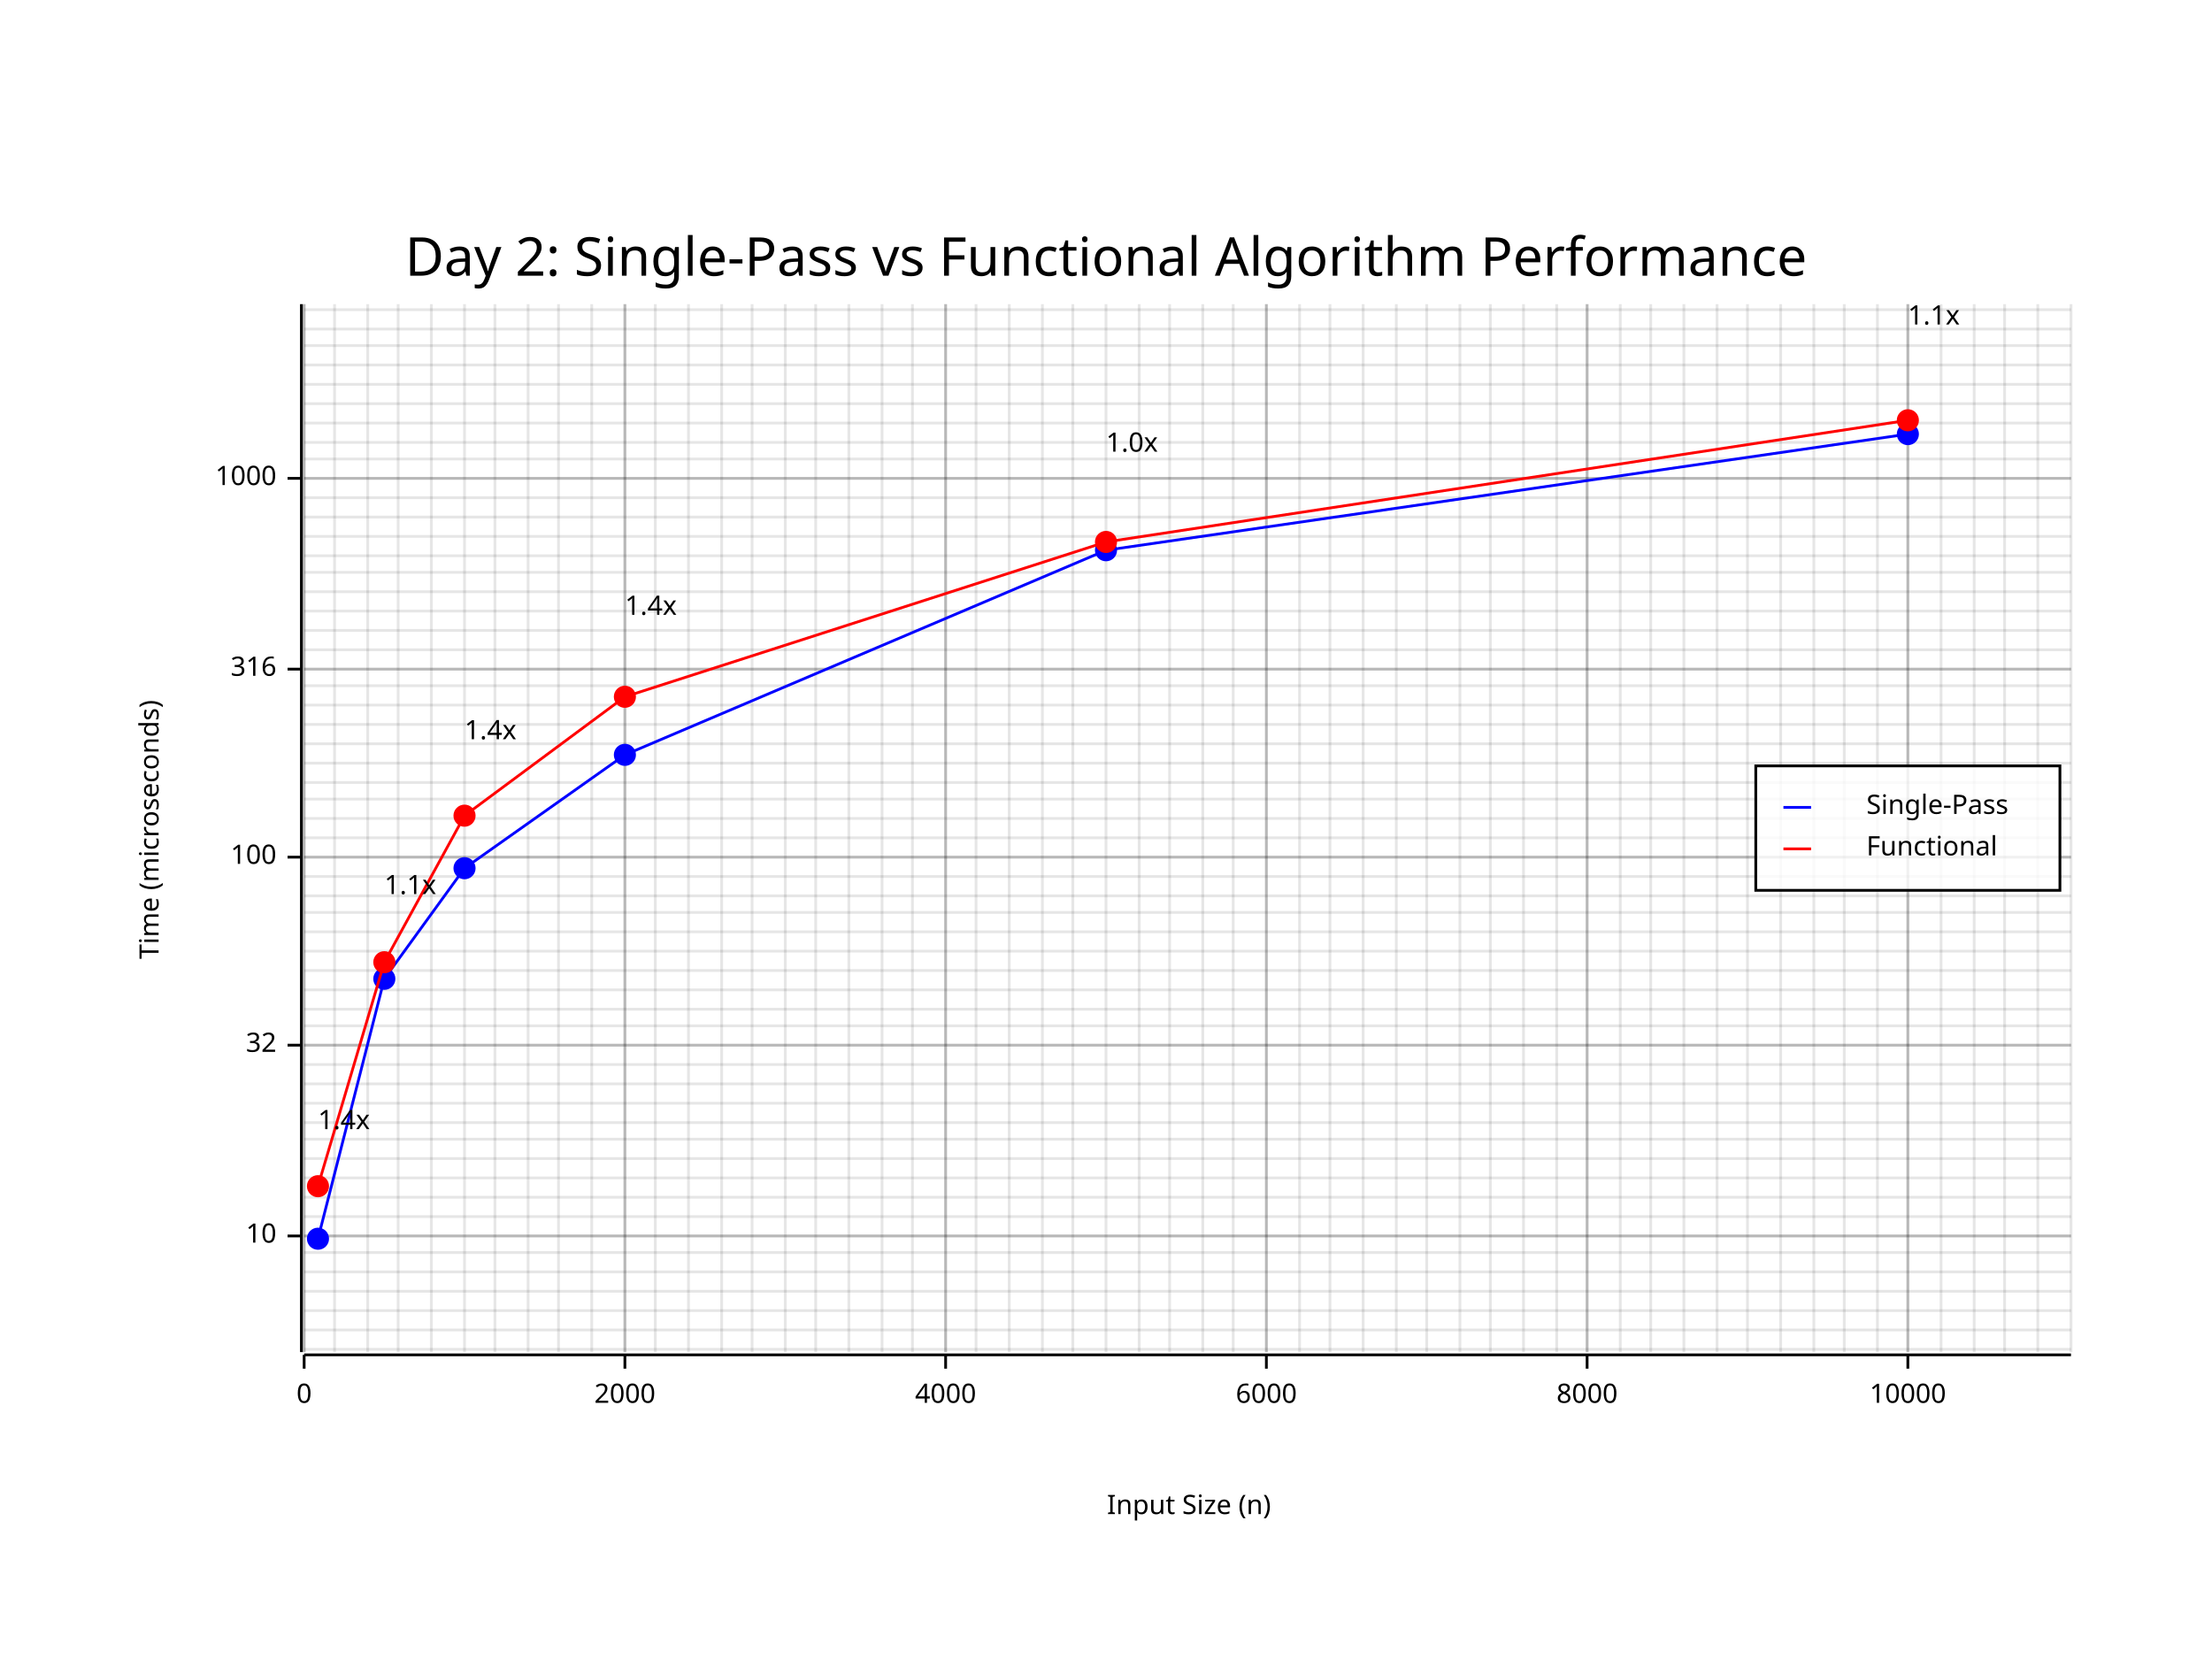
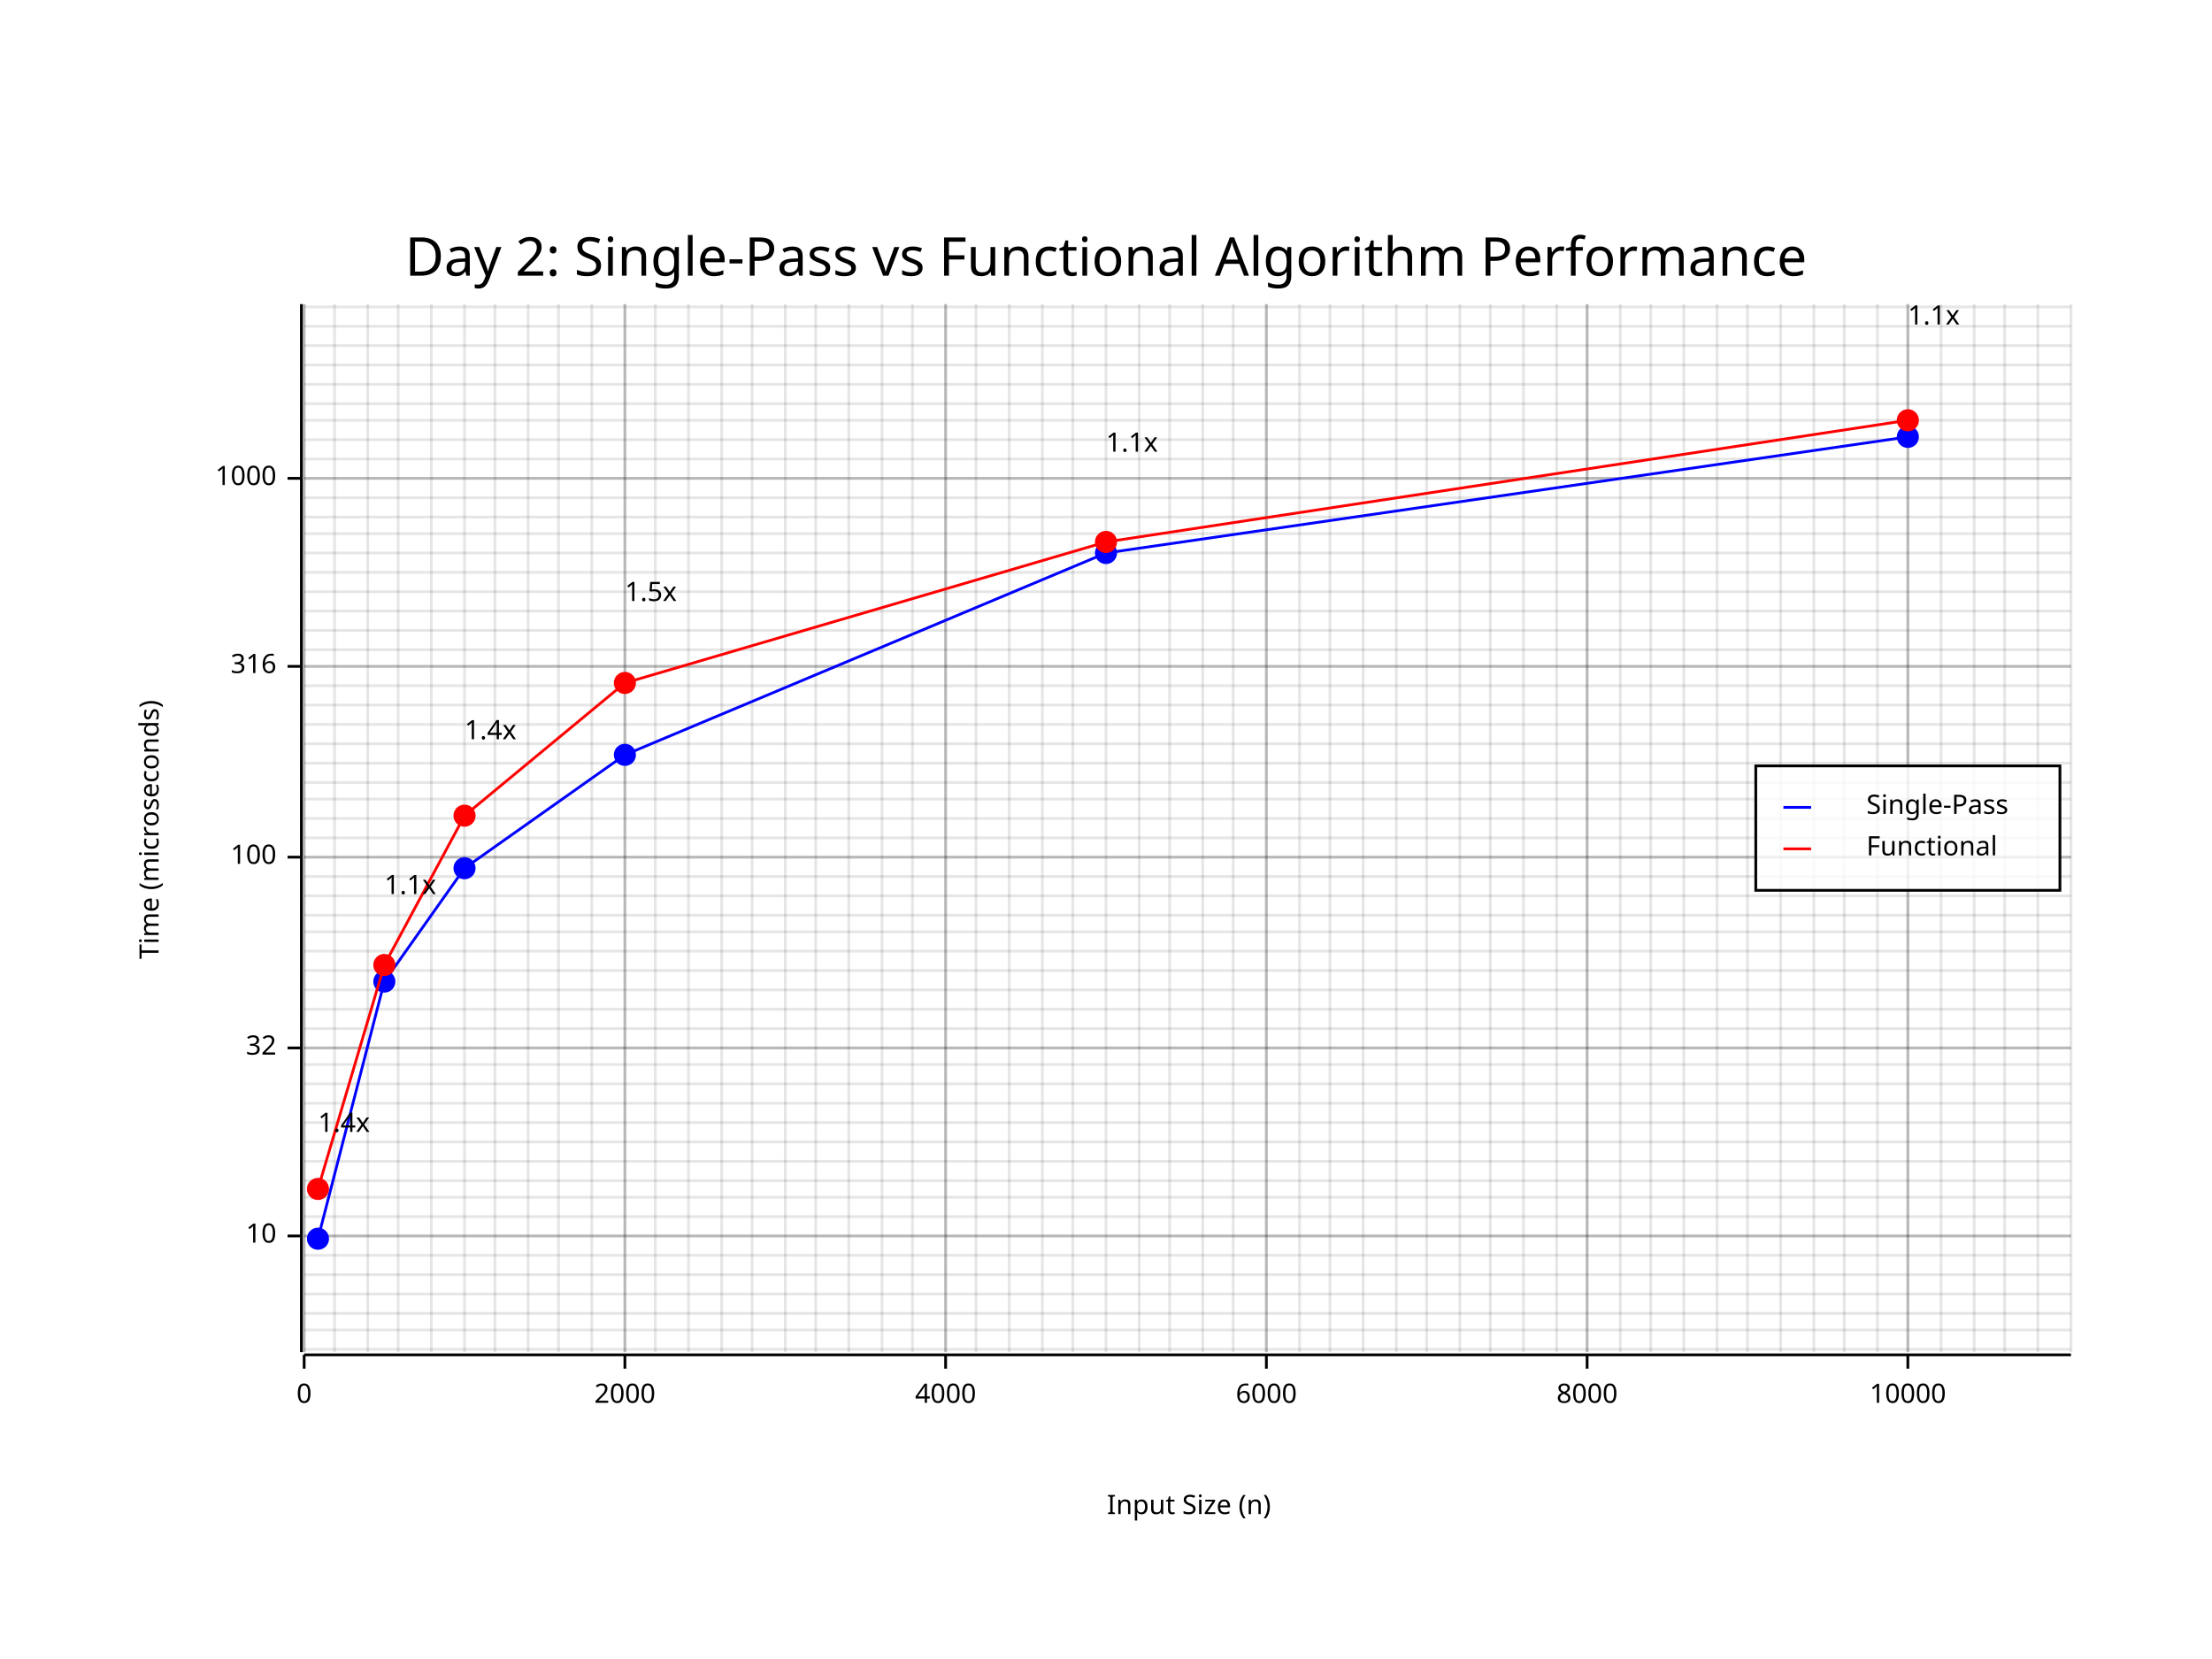
<svg xmlns="http://www.w3.org/2000/svg" width="800" height="600" viewBox="0 0 800 600">
  <rect x="0" y="0" width="800" height="600" opacity="1" fill="#FFFFFF" stroke="none" />
  <text x="400" y="85" dy="0.76em" text-anchor="middle" font-family="sans-serif" font-size="19.355" opacity="1" fill="#000000">
Day 2: Single-Pass vs Functional Algorithm Performance
</text>
  <line opacity="0.1" stroke="#000000" stroke-width="1" x1="110" y1="489" x2="110" y2="110" />
  <line opacity="0.1" stroke="#000000" stroke-width="1" x1="121" y1="489" x2="121" y2="110" />
  <line opacity="0.1" stroke="#000000" stroke-width="1" x1="133" y1="489" x2="133" y2="110" />
  <line opacity="0.1" stroke="#000000" stroke-width="1" x1="144" y1="489" x2="144" y2="110" />
  <line opacity="0.1" stroke="#000000" stroke-width="1" x1="156" y1="489" x2="156" y2="110" />
  <line opacity="0.1" stroke="#000000" stroke-width="1" x1="168" y1="489" x2="168" y2="110" />
  <line opacity="0.1" stroke="#000000" stroke-width="1" x1="179" y1="489" x2="179" y2="110" />
  <line opacity="0.1" stroke="#000000" stroke-width="1" x1="191" y1="489" x2="191" y2="110" />
  <line opacity="0.1" stroke="#000000" stroke-width="1" x1="202" y1="489" x2="202" y2="110" />
  <line opacity="0.1" stroke="#000000" stroke-width="1" x1="214" y1="489" x2="214" y2="110" />
  <line opacity="0.1" stroke="#000000" stroke-width="1" x1="226" y1="489" x2="226" y2="110" />
  <line opacity="0.1" stroke="#000000" stroke-width="1" x1="237" y1="489" x2="237" y2="110" />
  <line opacity="0.1" stroke="#000000" stroke-width="1" x1="249" y1="489" x2="249" y2="110" />
  <line opacity="0.1" stroke="#000000" stroke-width="1" x1="261" y1="489" x2="261" y2="110" />
  <line opacity="0.1" stroke="#000000" stroke-width="1" x1="272" y1="489" x2="272" y2="110" />
  <line opacity="0.1" stroke="#000000" stroke-width="1" x1="284" y1="489" x2="284" y2="110" />
  <line opacity="0.1" stroke="#000000" stroke-width="1" x1="295" y1="489" x2="295" y2="110" />
  <line opacity="0.1" stroke="#000000" stroke-width="1" x1="307" y1="489" x2="307" y2="110" />
  <line opacity="0.1" stroke="#000000" stroke-width="1" x1="319" y1="489" x2="319" y2="110" />
  <line opacity="0.1" stroke="#000000" stroke-width="1" x1="330" y1="489" x2="330" y2="110" />
  <line opacity="0.1" stroke="#000000" stroke-width="1" x1="342" y1="489" x2="342" y2="110" />
  <line opacity="0.1" stroke="#000000" stroke-width="1" x1="353" y1="489" x2="353" y2="110" />
  <line opacity="0.1" stroke="#000000" stroke-width="1" x1="365" y1="489" x2="365" y2="110" />
  <line opacity="0.1" stroke="#000000" stroke-width="1" x1="377" y1="489" x2="377" y2="110" />
  <line opacity="0.1" stroke="#000000" stroke-width="1" x1="388" y1="489" x2="388" y2="110" />
  <line opacity="0.1" stroke="#000000" stroke-width="1" x1="400" y1="489" x2="400" y2="110" />
  <line opacity="0.1" stroke="#000000" stroke-width="1" x1="412" y1="489" x2="412" y2="110" />
  <line opacity="0.1" stroke="#000000" stroke-width="1" x1="423" y1="489" x2="423" y2="110" />
  <line opacity="0.1" stroke="#000000" stroke-width="1" x1="435" y1="489" x2="435" y2="110" />
  <line opacity="0.1" stroke="#000000" stroke-width="1" x1="446" y1="489" x2="446" y2="110" />
  <line opacity="0.1" stroke="#000000" stroke-width="1" x1="458" y1="489" x2="458" y2="110" />
  <line opacity="0.1" stroke="#000000" stroke-width="1" x1="470" y1="489" x2="470" y2="110" />
  <line opacity="0.1" stroke="#000000" stroke-width="1" x1="481" y1="489" x2="481" y2="110" />
  <line opacity="0.1" stroke="#000000" stroke-width="1" x1="493" y1="489" x2="493" y2="110" />
  <line opacity="0.1" stroke="#000000" stroke-width="1" x1="505" y1="489" x2="505" y2="110" />
  <line opacity="0.1" stroke="#000000" stroke-width="1" x1="516" y1="489" x2="516" y2="110" />
  <line opacity="0.1" stroke="#000000" stroke-width="1" x1="528" y1="489" x2="528" y2="110" />
  <line opacity="0.1" stroke="#000000" stroke-width="1" x1="539" y1="489" x2="539" y2="110" />
  <line opacity="0.1" stroke="#000000" stroke-width="1" x1="551" y1="489" x2="551" y2="110" />
  <line opacity="0.1" stroke="#000000" stroke-width="1" x1="563" y1="489" x2="563" y2="110" />
  <line opacity="0.1" stroke="#000000" stroke-width="1" x1="574" y1="489" x2="574" y2="110" />
  <line opacity="0.1" stroke="#000000" stroke-width="1" x1="586" y1="489" x2="586" y2="110" />
  <line opacity="0.1" stroke="#000000" stroke-width="1" x1="597" y1="489" x2="597" y2="110" />
  <line opacity="0.1" stroke="#000000" stroke-width="1" x1="609" y1="489" x2="609" y2="110" />
  <line opacity="0.1" stroke="#000000" stroke-width="1" x1="621" y1="489" x2="621" y2="110" />
  <line opacity="0.1" stroke="#000000" stroke-width="1" x1="632" y1="489" x2="632" y2="110" />
  <line opacity="0.1" stroke="#000000" stroke-width="1" x1="644" y1="489" x2="644" y2="110" />
  <line opacity="0.1" stroke="#000000" stroke-width="1" x1="656" y1="489" x2="656" y2="110" />
  <line opacity="0.1" stroke="#000000" stroke-width="1" x1="667" y1="489" x2="667" y2="110" />
  <line opacity="0.1" stroke="#000000" stroke-width="1" x1="679" y1="489" x2="679" y2="110" />
  <line opacity="0.1" stroke="#000000" stroke-width="1" x1="690" y1="489" x2="690" y2="110" />
  <line opacity="0.1" stroke="#000000" stroke-width="1" x1="702" y1="489" x2="702" y2="110" />
  <line opacity="0.1" stroke="#000000" stroke-width="1" x1="714" y1="489" x2="714" y2="110" />
  <line opacity="0.1" stroke="#000000" stroke-width="1" x1="725" y1="489" x2="725" y2="110" />
  <line opacity="0.1" stroke="#000000" stroke-width="1" x1="737" y1="489" x2="737" y2="110" />
  <line opacity="0.1" stroke="#000000" stroke-width="1" x1="749" y1="489" x2="749" y2="110" />
  <line opacity="0.1" stroke="#000000" stroke-width="1" x1="110" y1="488" x2="749" y2="488" />
  <line opacity="0.1" stroke="#000000" stroke-width="1" x1="110" y1="481" x2="749" y2="481" />
-   <line opacity="0.1" stroke="#000000" stroke-width="1" x1="110" y1="474" x2="749" y2="474" />
-   <line opacity="0.1" stroke="#000000" stroke-width="1" x1="110" y1="467" x2="749" y2="467" />
-   <line opacity="0.1" stroke="#000000" stroke-width="1" x1="110" y1="460" x2="749" y2="460" />
-   <line opacity="0.1" stroke="#000000" stroke-width="1" x1="110" y1="453" x2="749" y2="453" />
+   <line opacity="0.1" stroke="#000000" stroke-width="1" x1="110" y1="475" x2="749" y2="475" />
+   <line opacity="0.1" stroke="#000000" stroke-width="1" x1="110" y1="468" x2="749" y2="468" />
+   <line opacity="0.1" stroke="#000000" stroke-width="1" x1="110" y1="461" x2="749" y2="461" />
+   <line opacity="0.1" stroke="#000000" stroke-width="1" x1="110" y1="454" x2="749" y2="454" />
  <line opacity="0.1" stroke="#000000" stroke-width="1" x1="110" y1="447" x2="749" y2="447" />
  <line opacity="0.1" stroke="#000000" stroke-width="1" x1="110" y1="440" x2="749" y2="440" />
  <line opacity="0.1" stroke="#000000" stroke-width="1" x1="110" y1="433" x2="749" y2="433" />
-   <line opacity="0.1" stroke="#000000" stroke-width="1" x1="110" y1="426" x2="749" y2="426" />
-   <line opacity="0.1" stroke="#000000" stroke-width="1" x1="110" y1="419" x2="749" y2="419" />
-   <line opacity="0.1" stroke="#000000" stroke-width="1" x1="110" y1="412" x2="749" y2="412" />
+   <line opacity="0.1" stroke="#000000" stroke-width="1" x1="110" y1="427" x2="749" y2="427" />
+   <line opacity="0.1" stroke="#000000" stroke-width="1" x1="110" y1="420" x2="749" y2="420" />
+   <line opacity="0.1" stroke="#000000" stroke-width="1" x1="110" y1="413" x2="749" y2="413" />
  <line opacity="0.1" stroke="#000000" stroke-width="1" x1="110" y1="406" x2="749" y2="406" />
  <line opacity="0.1" stroke="#000000" stroke-width="1" x1="110" y1="399" x2="749" y2="399" />
  <line opacity="0.1" stroke="#000000" stroke-width="1" x1="110" y1="392" x2="749" y2="392" />
  <line opacity="0.1" stroke="#000000" stroke-width="1" x1="110" y1="385" x2="749" y2="385" />
-   <line opacity="0.1" stroke="#000000" stroke-width="1" x1="110" y1="378" x2="749" y2="378" />
-   <line opacity="0.1" stroke="#000000" stroke-width="1" x1="110" y1="371" x2="749" y2="371" />
+   <line opacity="0.1" stroke="#000000" stroke-width="1" x1="110" y1="379" x2="749" y2="379" />
+   <line opacity="0.1" stroke="#000000" stroke-width="1" x1="110" y1="372" x2="749" y2="372" />
  <line opacity="0.1" stroke="#000000" stroke-width="1" x1="110" y1="365" x2="749" y2="365" />
  <line opacity="0.1" stroke="#000000" stroke-width="1" x1="110" y1="358" x2="749" y2="358" />
  <line opacity="0.1" stroke="#000000" stroke-width="1" x1="110" y1="351" x2="749" y2="351" />
  <line opacity="0.1" stroke="#000000" stroke-width="1" x1="110" y1="344" x2="749" y2="344" />
  <line opacity="0.1" stroke="#000000" stroke-width="1" x1="110" y1="337" x2="749" y2="337" />
-   <line opacity="0.1" stroke="#000000" stroke-width="1" x1="110" y1="330" x2="749" y2="330" />
+   <line opacity="0.1" stroke="#000000" stroke-width="1" x1="110" y1="331" x2="749" y2="331" />
  <line opacity="0.1" stroke="#000000" stroke-width="1" x1="110" y1="324" x2="749" y2="324" />
  <line opacity="0.1" stroke="#000000" stroke-width="1" x1="110" y1="317" x2="749" y2="317" />
  <line opacity="0.1" stroke="#000000" stroke-width="1" x1="110" y1="310" x2="749" y2="310" />
  <line opacity="0.1" stroke="#000000" stroke-width="1" x1="110" y1="303" x2="749" y2="303" />
  <line opacity="0.1" stroke="#000000" stroke-width="1" x1="110" y1="296" x2="749" y2="296" />
  <line opacity="0.1" stroke="#000000" stroke-width="1" x1="110" y1="289" x2="749" y2="289" />
  <line opacity="0.1" stroke="#000000" stroke-width="1" x1="110" y1="283" x2="749" y2="283" />
  <line opacity="0.1" stroke="#000000" stroke-width="1" x1="110" y1="276" x2="749" y2="276" />
  <line opacity="0.1" stroke="#000000" stroke-width="1" x1="110" y1="269" x2="749" y2="269" />
  <line opacity="0.1" stroke="#000000" stroke-width="1" x1="110" y1="262" x2="749" y2="262" />
  <line opacity="0.1" stroke="#000000" stroke-width="1" x1="110" y1="255" x2="749" y2="255" />
  <line opacity="0.1" stroke="#000000" stroke-width="1" x1="110" y1="248" x2="749" y2="248" />
-   <line opacity="0.1" stroke="#000000" stroke-width="1" x1="110" y1="242" x2="749" y2="242" />
+   <line opacity="0.1" stroke="#000000" stroke-width="1" x1="110" y1="241" x2="749" y2="241" />
  <line opacity="0.1" stroke="#000000" stroke-width="1" x1="110" y1="235" x2="749" y2="235" />
  <line opacity="0.1" stroke="#000000" stroke-width="1" x1="110" y1="228" x2="749" y2="228" />
  <line opacity="0.1" stroke="#000000" stroke-width="1" x1="110" y1="221" x2="749" y2="221" />
  <line opacity="0.1" stroke="#000000" stroke-width="1" x1="110" y1="214" x2="749" y2="214" />
  <line opacity="0.1" stroke="#000000" stroke-width="1" x1="110" y1="207" x2="749" y2="207" />
-   <line opacity="0.1" stroke="#000000" stroke-width="1" x1="110" y1="201" x2="749" y2="201" />
-   <line opacity="0.1" stroke="#000000" stroke-width="1" x1="110" y1="194" x2="749" y2="194" />
+   <line opacity="0.1" stroke="#000000" stroke-width="1" x1="110" y1="200" x2="749" y2="200" />
+   <line opacity="0.1" stroke="#000000" stroke-width="1" x1="110" y1="193" x2="749" y2="193" />
  <line opacity="0.1" stroke="#000000" stroke-width="1" x1="110" y1="187" x2="749" y2="187" />
  <line opacity="0.1" stroke="#000000" stroke-width="1" x1="110" y1="180" x2="749" y2="180" />
  <line opacity="0.1" stroke="#000000" stroke-width="1" x1="110" y1="173" x2="749" y2="173" />
  <line opacity="0.1" stroke="#000000" stroke-width="1" x1="110" y1="166" x2="749" y2="166" />
-   <line opacity="0.1" stroke="#000000" stroke-width="1" x1="110" y1="160" x2="749" y2="160" />
-   <line opacity="0.1" stroke="#000000" stroke-width="1" x1="110" y1="153" x2="749" y2="153" />
+   <line opacity="0.1" stroke="#000000" stroke-width="1" x1="110" y1="159" x2="749" y2="159" />
+   <line opacity="0.1" stroke="#000000" stroke-width="1" x1="110" y1="152" x2="749" y2="152" />
  <line opacity="0.1" stroke="#000000" stroke-width="1" x1="110" y1="146" x2="749" y2="146" />
  <line opacity="0.1" stroke="#000000" stroke-width="1" x1="110" y1="139" x2="749" y2="139" />
  <line opacity="0.1" stroke="#000000" stroke-width="1" x1="110" y1="132" x2="749" y2="132" />
  <line opacity="0.1" stroke="#000000" stroke-width="1" x1="110" y1="125" x2="749" y2="125" />
-   <line opacity="0.1" stroke="#000000" stroke-width="1" x1="110" y1="119" x2="749" y2="119" />
-   <line opacity="0.1" stroke="#000000" stroke-width="1" x1="110" y1="112" x2="749" y2="112" />
+   <line opacity="0.1" stroke="#000000" stroke-width="1" x1="110" y1="118" x2="749" y2="118" />
+   <line opacity="0.1" stroke="#000000" stroke-width="1" x1="110" y1="111" x2="749" y2="111" />
  <text x="50" y="300" dy="0.76em" text-anchor="middle" font-family="sans-serif" font-size="9.677" opacity="1" fill="#000000" transform="rotate(270, 50, 300)">
Time (microseconds)
</text>
  <text x="430" y="550" dy="-0.5ex" text-anchor="middle" font-family="sans-serif" font-size="9.677" opacity="1" fill="#000000">
Input Size (n)
</text>
  <line opacity="0.2" stroke="#000000" stroke-width="1" x1="110" y1="489" x2="110" y2="110" />
  <line opacity="0.2" stroke="#000000" stroke-width="1" x1="226" y1="489" x2="226" y2="110" />
  <line opacity="0.2" stroke="#000000" stroke-width="1" x1="342" y1="489" x2="342" y2="110" />
  <line opacity="0.2" stroke="#000000" stroke-width="1" x1="458" y1="489" x2="458" y2="110" />
  <line opacity="0.2" stroke="#000000" stroke-width="1" x1="574" y1="489" x2="574" y2="110" />
  <line opacity="0.2" stroke="#000000" stroke-width="1" x1="690" y1="489" x2="690" y2="110" />
  <line opacity="0.2" stroke="#000000" stroke-width="1" x1="110" y1="447" x2="749" y2="447" />
-   <line opacity="0.2" stroke="#000000" stroke-width="1" x1="110" y1="378" x2="749" y2="378" />
+   <line opacity="0.2" stroke="#000000" stroke-width="1" x1="110" y1="379" x2="749" y2="379" />
  <line opacity="0.2" stroke="#000000" stroke-width="1" x1="110" y1="310" x2="749" y2="310" />
-   <line opacity="0.2" stroke="#000000" stroke-width="1" x1="110" y1="242" x2="749" y2="242" />
+   <line opacity="0.2" stroke="#000000" stroke-width="1" x1="110" y1="241" x2="749" y2="241" />
  <line opacity="0.2" stroke="#000000" stroke-width="1" x1="110" y1="173" x2="749" y2="173" />
  <polyline fill="none" opacity="1" stroke="#000000" stroke-width="1" points="109,110 109,489 " />
  <text x="100" y="447" dy="0.5ex" text-anchor="end" font-family="sans-serif" font-size="9.677" opacity="1" fill="#000000">
10
</text>
  <polyline fill="none" opacity="1" stroke="#000000" stroke-width="1" points="104,447 109,447 " />
-   <text x="100" y="378" dy="0.5ex" text-anchor="end" font-family="sans-serif" font-size="9.677" opacity="1" fill="#000000">
+   <text x="100" y="379" dy="0.5ex" text-anchor="end" font-family="sans-serif" font-size="9.677" opacity="1" fill="#000000">
32
</text>
-   <polyline fill="none" opacity="1" stroke="#000000" stroke-width="1" points="104,378 109,378 " />
+   <polyline fill="none" opacity="1" stroke="#000000" stroke-width="1" points="104,379 109,379 " />
  <text x="100" y="310" dy="0.5ex" text-anchor="end" font-family="sans-serif" font-size="9.677" opacity="1" fill="#000000">
100
</text>
  <polyline fill="none" opacity="1" stroke="#000000" stroke-width="1" points="104,310 109,310 " />
-   <text x="100" y="242" dy="0.5ex" text-anchor="end" font-family="sans-serif" font-size="9.677" opacity="1" fill="#000000">
+   <text x="100" y="241" dy="0.5ex" text-anchor="end" font-family="sans-serif" font-size="9.677" opacity="1" fill="#000000">
316
</text>
-   <polyline fill="none" opacity="1" stroke="#000000" stroke-width="1" points="104,242 109,242 " />
+   <polyline fill="none" opacity="1" stroke="#000000" stroke-width="1" points="104,241 109,241 " />
  <text x="100" y="173" dy="0.5ex" text-anchor="end" font-family="sans-serif" font-size="9.677" opacity="1" fill="#000000">
1000
</text>
  <polyline fill="none" opacity="1" stroke="#000000" stroke-width="1" points="104,173 109,173 " />
  <polyline fill="none" opacity="1" stroke="#000000" stroke-width="1" points="110,490 749,490 " />
  <text x="110" y="500" dy="0.76em" text-anchor="middle" font-family="sans-serif" font-size="9.677" opacity="1" fill="#000000">
0
</text>
  <polyline fill="none" opacity="1" stroke="#000000" stroke-width="1" points="110,490 110,495 " />
  <text x="226" y="500" dy="0.76em" text-anchor="middle" font-family="sans-serif" font-size="9.677" opacity="1" fill="#000000">
2000
</text>
  <polyline fill="none" opacity="1" stroke="#000000" stroke-width="1" points="226,490 226,495 " />
  <text x="342" y="500" dy="0.76em" text-anchor="middle" font-family="sans-serif" font-size="9.677" opacity="1" fill="#000000">
4000
</text>
  <polyline fill="none" opacity="1" stroke="#000000" stroke-width="1" points="342,490 342,495 " />
  <text x="458" y="500" dy="0.76em" text-anchor="middle" font-family="sans-serif" font-size="9.677" opacity="1" fill="#000000">
6000
</text>
  <polyline fill="none" opacity="1" stroke="#000000" stroke-width="1" points="458,490 458,495 " />
  <text x="574" y="500" dy="0.76em" text-anchor="middle" font-family="sans-serif" font-size="9.677" opacity="1" fill="#000000">
8000
</text>
  <polyline fill="none" opacity="1" stroke="#000000" stroke-width="1" points="574,490 574,495 " />
  <text x="690" y="500" dy="0.76em" text-anchor="middle" font-family="sans-serif" font-size="9.677" opacity="1" fill="#000000">
10000
</text>
  <polyline fill="none" opacity="1" stroke="#000000" stroke-width="1" points="690,490 690,495 " />
-   <polyline fill="none" opacity="1" stroke="#0000FF" stroke-width="1" points="115,448 139,354 168,314 226,273 400,199 690,157 " />
+   <polyline fill="none" opacity="1" stroke="#0000FF" stroke-width="1" points="115,448 139,355 168,314 226,273 400,200 690,158 " />
  <circle cx="115" cy="448" r="4" opacity="1" fill="#0000FF" stroke="none" stroke-width="1" />
-   <circle cx="139" cy="354" r="4" opacity="1" fill="#0000FF" stroke="none" stroke-width="1" />
+   <circle cx="139" cy="355" r="4" opacity="1" fill="#0000FF" stroke="none" stroke-width="1" />
  <circle cx="168" cy="314" r="4" opacity="1" fill="#0000FF" stroke="none" stroke-width="1" />
  <circle cx="226" cy="273" r="4" opacity="1" fill="#0000FF" stroke="none" stroke-width="1" />
-   <circle cx="400" cy="199" r="4" opacity="1" fill="#0000FF" stroke="none" stroke-width="1" />
-   <circle cx="690" cy="157" r="4" opacity="1" fill="#0000FF" stroke="none" stroke-width="1" />
-   <polyline fill="none" opacity="1" stroke="#FF0000" stroke-width="1" points="115,429 139,348 168,295 226,252 400,196 690,152 " />
-   <circle cx="115" cy="429" r="4" opacity="1" fill="#FF0000" stroke="none" stroke-width="1" />
-   <circle cx="139" cy="348" r="4" opacity="1" fill="#FF0000" stroke="none" stroke-width="1" />
+   <circle cx="400" cy="200" r="4" opacity="1" fill="#0000FF" stroke="none" stroke-width="1" />
+   <circle cx="690" cy="158" r="4" opacity="1" fill="#0000FF" stroke="none" stroke-width="1" />
+   <polyline fill="none" opacity="1" stroke="#FF0000" stroke-width="1" points="115,430 139,349 168,295 226,247 400,196 690,152 " />
+   <circle cx="115" cy="430" r="4" opacity="1" fill="#FF0000" stroke="none" stroke-width="1" />
+   <circle cx="139" cy="349" r="4" opacity="1" fill="#FF0000" stroke="none" stroke-width="1" />
  <circle cx="168" cy="295" r="4" opacity="1" fill="#FF0000" stroke="none" stroke-width="1" />
-   <circle cx="226" cy="252" r="4" opacity="1" fill="#FF0000" stroke="none" stroke-width="1" />
+   <circle cx="226" cy="247" r="4" opacity="1" fill="#FF0000" stroke="none" stroke-width="1" />
  <circle cx="400" cy="196" r="4" opacity="1" fill="#FF0000" stroke="none" stroke-width="1" />
  <circle cx="690" cy="152" r="4" opacity="1" fill="#FF0000" stroke="none" stroke-width="1" />
-   <text x="115" y="401" dy="0.76em" text-anchor="start" font-family="sans-serif" font-size="9.677" opacity="1" fill="#000000">
+   <text x="115" y="402" dy="0.76em" text-anchor="start" font-family="sans-serif" font-size="9.677" opacity="1" fill="#000000">
1.4x
</text>
  <text x="139" y="316" dy="0.76em" text-anchor="start" font-family="sans-serif" font-size="9.677" opacity="1" fill="#000000">
1.1x
</text>
  <text x="168" y="260" dy="0.76em" text-anchor="start" font-family="sans-serif" font-size="9.677" opacity="1" fill="#000000">
1.4x
</text>
-   <text x="226" y="215" dy="0.76em" text-anchor="start" font-family="sans-serif" font-size="9.677" opacity="1" fill="#000000">
- 1.4x
+   <text x="226" y="210" dy="0.76em" text-anchor="start" font-family="sans-serif" font-size="9.677" opacity="1" fill="#000000">
+ 1.5x
</text>
  <text x="400" y="156" dy="0.76em" text-anchor="start" font-family="sans-serif" font-size="9.677" opacity="1" fill="#000000">
- 1.0x
+ 1.1x
</text>
  <text x="690" y="110" dy="0.76em" text-anchor="start" font-family="sans-serif" font-size="9.677" opacity="1" fill="#000000">
1.1x
</text>
  <rect x="635" y="277" width="110" height="45" opacity="0.8" fill="#FFFFFF" stroke="none" />
  <rect x="635" y="277" width="110" height="45" opacity="1" fill="none" stroke="#000000" />
  <text x="675" y="287" dy="0.76em" text-anchor="start" font-family="sans-serif" font-size="9.677" opacity="1" fill="#000000">
Single-Pass
</text>
  <text x="675" y="302" dy="0.76em" text-anchor="start" font-family="sans-serif" font-size="9.677" opacity="1" fill="#000000">
Functional
</text>
  <polyline fill="none" opacity="1" stroke="#0000FF" stroke-width="1" points="645,292 655,292 " />
  <polyline fill="none" opacity="1" stroke="#FF0000" stroke-width="1" points="645,307 655,307 " />
</svg>
